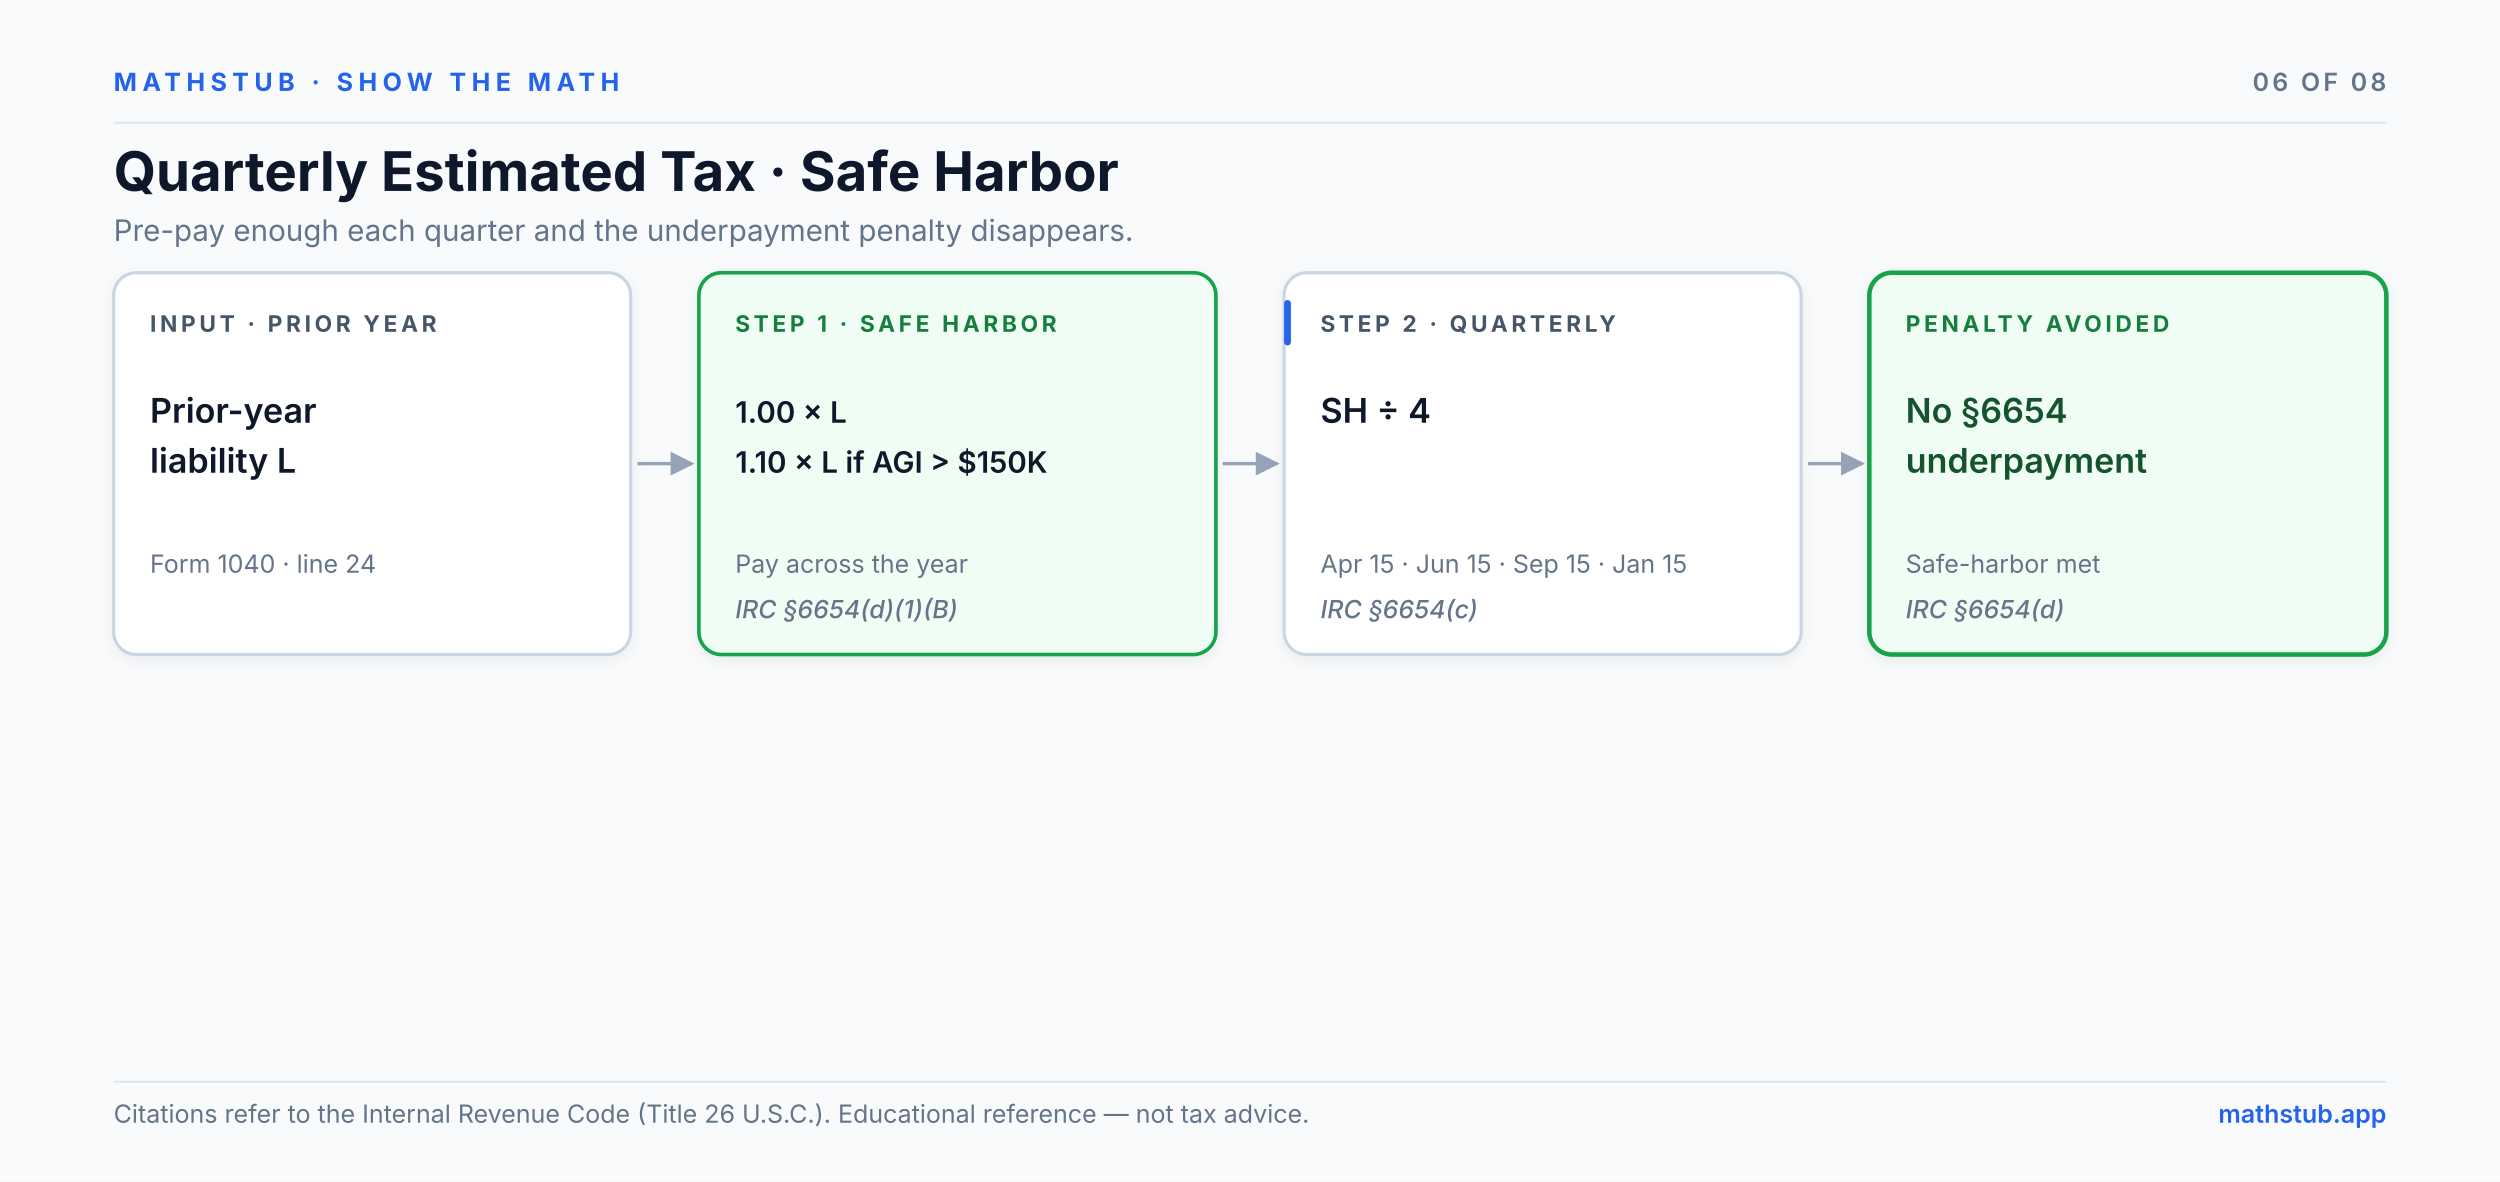
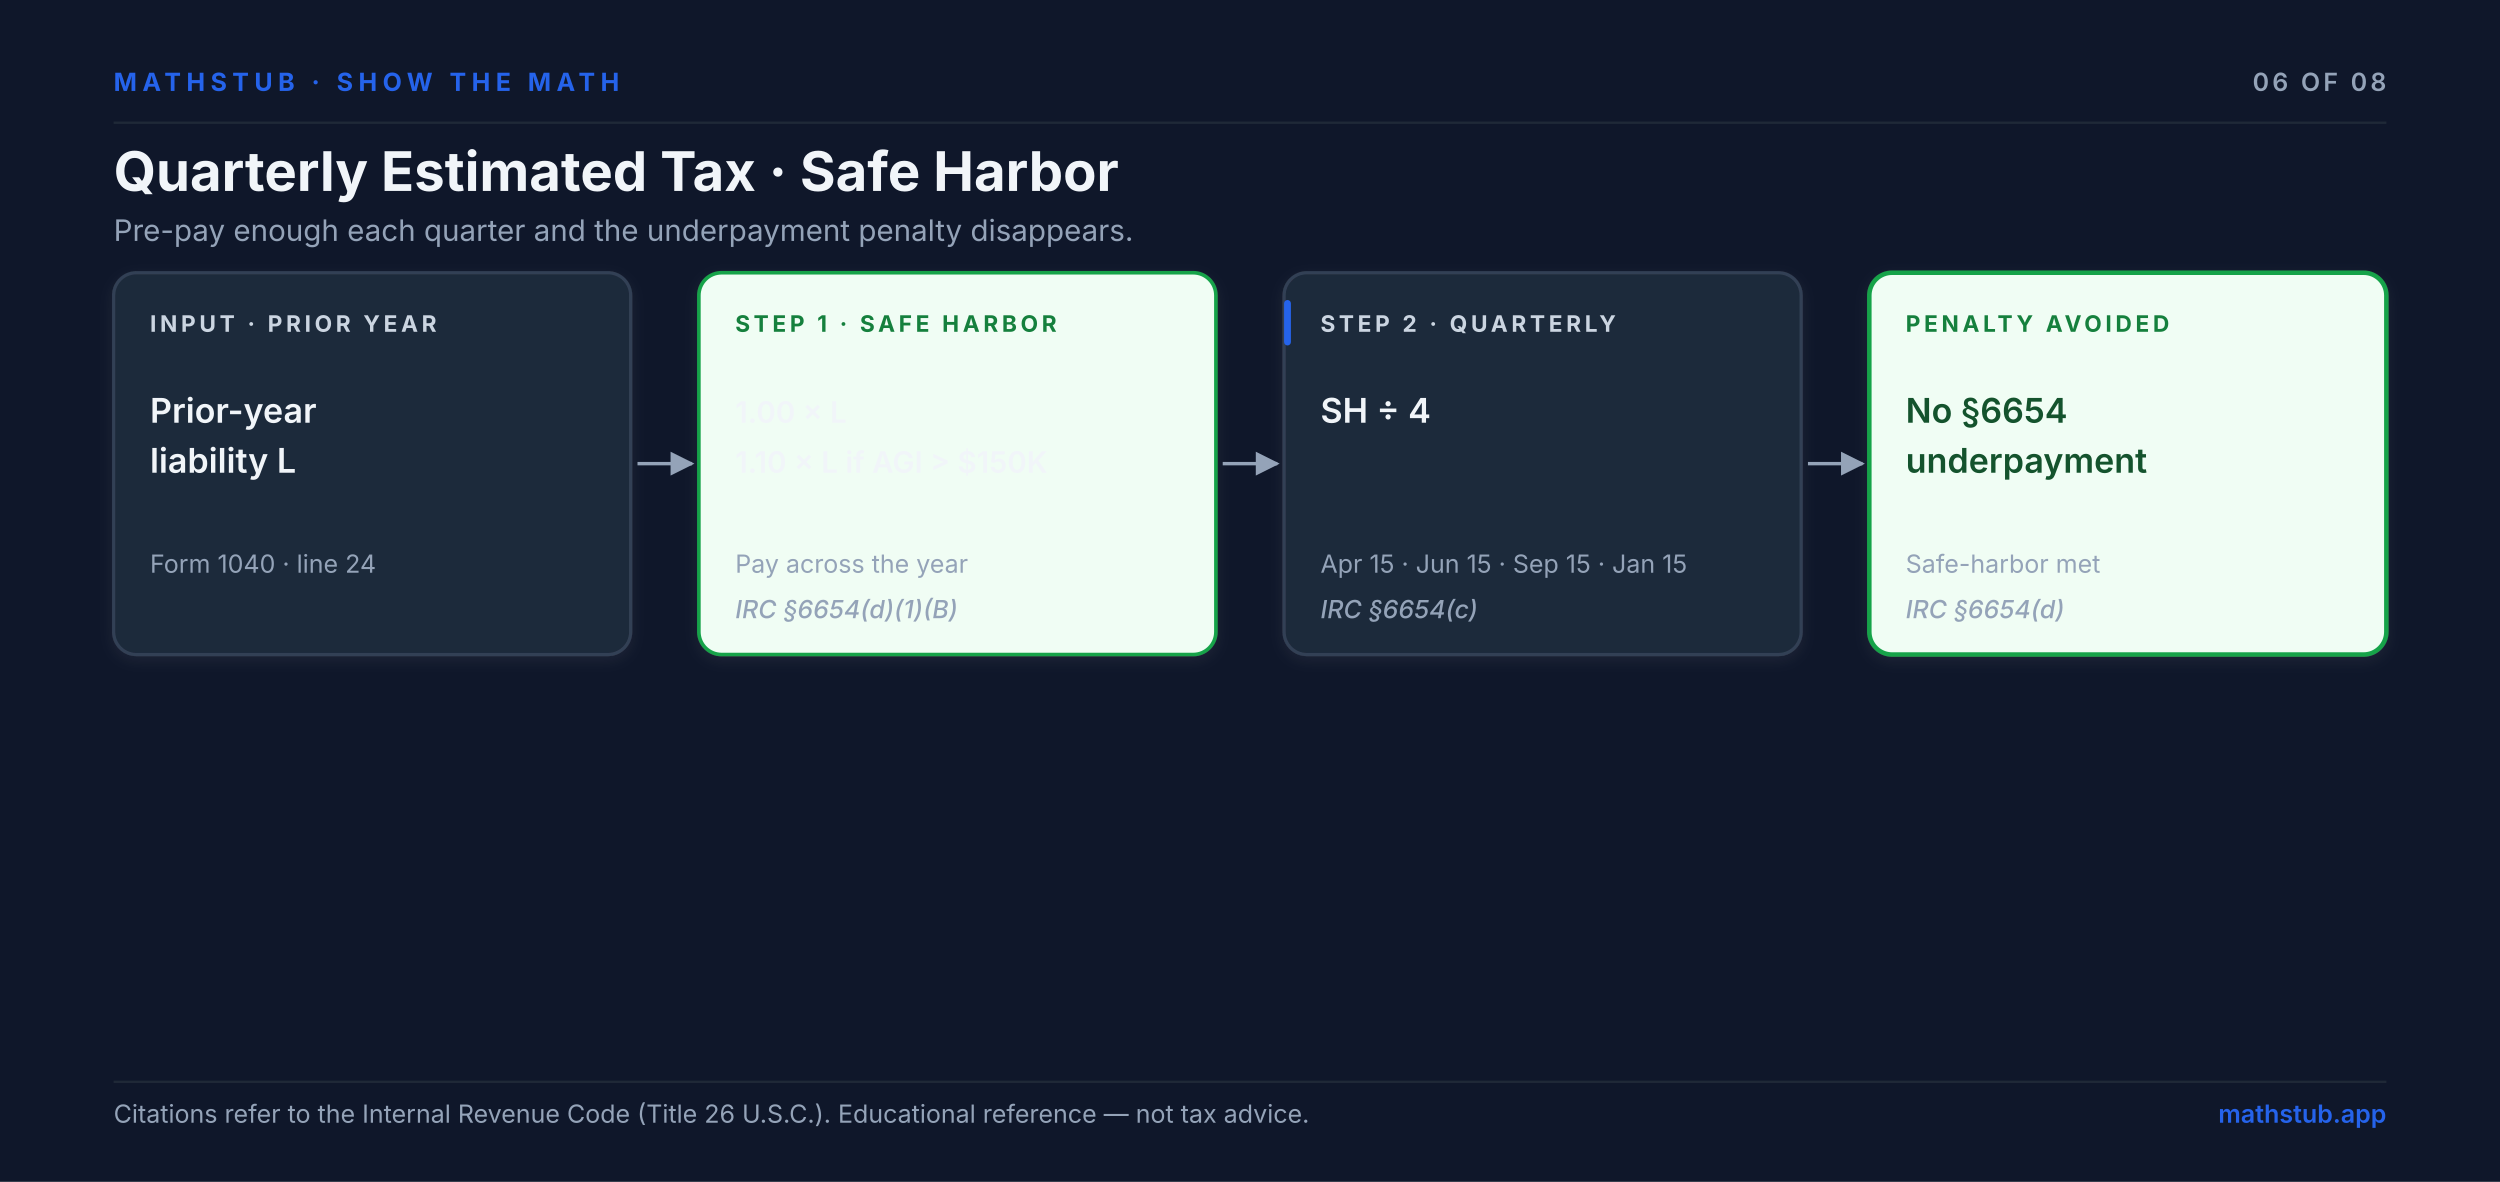
<svg xmlns="http://www.w3.org/2000/svg" viewBox="0 0 1100 520" width="1100" height="520" font-family="Inter, system-ui, -apple-system, 'Segoe UI', sans-serif">
  <defs>
    <marker id="arrow" viewBox="0 0 10 10" refX="9" refY="5" markerWidth="7" markerHeight="7" orient="auto-start-reverse">
      <path d="M0,0 L10,5 L0,10 z" fill="#94a3b8" />
    </marker>
    <filter id="boxShadow" x="-5%" y="-5%" width="110%" height="115%">
-       <feDropShadow dx="0" dy="2" stdDeviation="3" flood-color="#0f172a" flood-opacity="0.06" />
+       <feDropShadow dx="0" dy="2" stdDeviation="3" flood-color="#f1f5f9" flood-opacity="0.06" />
    </filter>
  </defs>
-   <rect width="1100" height="520" fill="#f8fafc" />
+   <rect width="1100" height="520" fill="#0f172a" />
  <text x="50" y="40" font-size="11" font-weight="700" fill="#2563eb" letter-spacing="2.4">MATHSTUB · SHOW THE MATH</text>
-   <text x="1050" y="40" font-size="11" font-weight="600" fill="#64748b" text-anchor="end" letter-spacing="1.4">06 OF 08</text>
-   <line x1="50" y1="54" x2="1050" y2="54" stroke="#e2e8f0" stroke-width="1" />
-   <text x="50" y="84" font-size="24" font-weight="700" fill="#0f172a">Quarterly Estimated Tax · Safe Harbor</text>
-   <text x="50" y="106" font-size="13" font-weight="400" fill="#64748b">Pre-pay enough each quarter and the underpayment penalty disappears.</text>
-   <rect x="50" y="120" width="227.5" height="168" rx="10" fill="#ffffff" stroke="#cbd5e1" stroke-width="1.4" filter="url(#boxShadow)" />
-   <text x="66" y="146" font-size="10" font-weight="700" fill="#475569" letter-spacing="1.6">INPUT · PRIOR YEAR</text>
-   <text x="66" y="186" font-size="15" font-weight="600" fill="#0f172a">Prior-year</text>
-   <text x="66" y="208" font-size="15" font-weight="600" fill="#0f172a">liability  L</text>
-   <text x="66" y="252" font-size="11" font-weight="400" fill="#64748b">Form 1040 · line 24</text>
+   <text x="1050" y="40" font-size="11" font-weight="600" fill="#94a3b8" text-anchor="end" letter-spacing="1.4">06 OF 08</text>
+   <line x1="50" y1="54" x2="1050" y2="54" stroke="#1f2937" stroke-width="1" />
+   <text x="50" y="84" font-size="24" font-weight="700" fill="#f1f5f9">Quarterly Estimated Tax · Safe Harbor</text>
+   <text x="50" y="106" font-size="13" font-weight="400" fill="#94a3b8">Pre-pay enough each quarter and the underpayment penalty disappears.</text>
+   <rect x="50" y="120" width="227.5" height="168" rx="10" fill="#1e293b" stroke="#334155" stroke-width="1.4" filter="url(#boxShadow)" />
+   <text x="66" y="146" font-size="10" font-weight="700" fill="#cbd5e1" letter-spacing="1.6">INPUT · PRIOR YEAR</text>
+   <text x="66" y="186" font-size="15" font-weight="600" fill="#f1f5f9">Prior-year</text>
+   <text x="66" y="208" font-size="15" font-weight="600" fill="#f1f5f9">liability  L</text>
+   <text x="66" y="252" font-size="11" font-weight="400" fill="#94a3b8">Form 1040 · line 24</text>
  <line x1="280.5" y1="204" x2="304.5" y2="204" stroke="#94a3b8" stroke-width="1.5" marker-end="url(#arrow)" />
  <rect x="307.5" y="120" width="227.5" height="168" rx="10" fill="#f0fdf4" stroke="#16a34a" stroke-width="1.6" filter="url(#boxShadow)" />
  <text x="323.5" y="146" font-size="10" font-weight="700" fill="#15803d" letter-spacing="1.6">STEP 1 · SAFE HARBOR</text>
-   <text x="323.5" y="186" font-size="13" font-weight="600" fill="#0f172a">1.00 × L</text>
-   <text x="323.5" y="208" font-size="13" font-weight="600" fill="#0f172a">1.10 × L if AGI &gt; $150K</text>
-   <text x="323.5" y="252" font-size="11" font-weight="400" fill="#64748b">Pay across the year</text>
-   <text x="323.5" y="272" font-size="11" font-style="italic" font-weight="500" fill="#64748b">IRC §6654(d)(1)(B)</text>
+   <text x="323.5" y="186" font-size="13" font-weight="600" fill="#f1f5f9">1.00 × L</text>
+   <text x="323.5" y="208" font-size="13" font-weight="600" fill="#f1f5f9">1.10 × L if AGI &gt; $150K</text>
+   <text x="323.5" y="252" font-size="11" font-weight="400" fill="#94a3b8">Pay across the year</text>
+   <text x="323.5" y="272" font-size="11" font-style="italic" font-weight="500" fill="#94a3b8">IRC §6654(d)(1)(B)</text>
  <line x1="538" y1="204" x2="562" y2="204" stroke="#94a3b8" stroke-width="1.5" marker-end="url(#arrow)" />
-   <rect x="565" y="120" width="227.5" height="168" rx="10" fill="#ffffff" stroke="#cbd5e1" stroke-width="1.4" filter="url(#boxShadow)" />
+   <rect x="565" y="120" width="227.5" height="168" rx="10" fill="#1e293b" stroke="#334155" stroke-width="1.4" filter="url(#boxShadow)" />
  <rect x="565" y="132" width="3" height="20" rx="1.5" fill="#2563eb" />
-   <text x="581" y="146" font-size="10" font-weight="700" fill="#475569" letter-spacing="1.6">STEP 2 · QUARTERLY</text>
-   <text x="581" y="186" font-size="15" font-weight="600" fill="#0f172a">SH ÷ 4</text>
-   <text x="581" y="252" font-size="11" font-weight="400" fill="#64748b">Apr 15 · Jun 15 · Sep 15 · Jan 15</text>
-   <text x="581" y="272" font-size="11" font-style="italic" font-weight="500" fill="#64748b">IRC §6654(c)</text>
+   <text x="581" y="146" font-size="10" font-weight="700" fill="#cbd5e1" letter-spacing="1.6">STEP 2 · QUARTERLY</text>
+   <text x="581" y="186" font-size="15" font-weight="600" fill="#f1f5f9">SH ÷ 4</text>
+   <text x="581" y="252" font-size="11" font-weight="400" fill="#94a3b8">Apr 15 · Jun 15 · Sep 15 · Jan 15</text>
+   <text x="581" y="272" font-size="11" font-style="italic" font-weight="500" fill="#94a3b8">IRC §6654(c)</text>
  <line x1="795.5" y1="204" x2="819.5" y2="204" stroke="#94a3b8" stroke-width="1.5" marker-end="url(#arrow)" />
  <rect x="822.5" y="120" width="227.5" height="168" rx="10" fill="#f0fdf4" stroke="#16a34a" stroke-width="2" filter="url(#boxShadow)" />
  <text x="838.5" y="146" font-size="10" font-weight="700" fill="#15803d" letter-spacing="1.6">PENALTY AVOIDED</text>
  <text x="838.5" y="186" font-size="15" font-weight="600" fill="#14532d">No §6654</text>
  <text x="838.5" y="208" font-size="15" font-weight="600" fill="#14532d">underpayment</text>
-   <text x="838.5" y="252" font-size="11" font-weight="400" fill="#64748b">Safe-harbor met</text>
-   <text x="838.5" y="272" font-size="11" font-style="italic" font-weight="500" fill="#64748b">IRC §6654(d)</text>
-   <line x1="50" y1="476" x2="1050" y2="476" stroke="#e2e8f0" stroke-width="1" />
-   <text x="50" y="494" font-size="11" fill="#64748b">Citations refer to the Internal Revenue Code (Title 26 U.S.C.). Educational reference — not tax advice.</text>
+   <text x="838.5" y="252" font-size="11" font-weight="400" fill="#94a3b8">Safe-harbor met</text>
+   <text x="838.5" y="272" font-size="11" font-style="italic" font-weight="500" fill="#94a3b8">IRC §6654(d)</text>
+   <line x1="50" y1="476" x2="1050" y2="476" stroke="#1f2937" stroke-width="1" />
+   <text x="50" y="494" font-size="11" fill="#94a3b8">Citations refer to the Internal Revenue Code (Title 26 U.S.C.). Educational reference — not tax advice.</text>
  <text x="1050" y="494" font-size="11" font-weight="600" fill="#2563eb" text-anchor="end">mathstub.app</text>
</svg>
